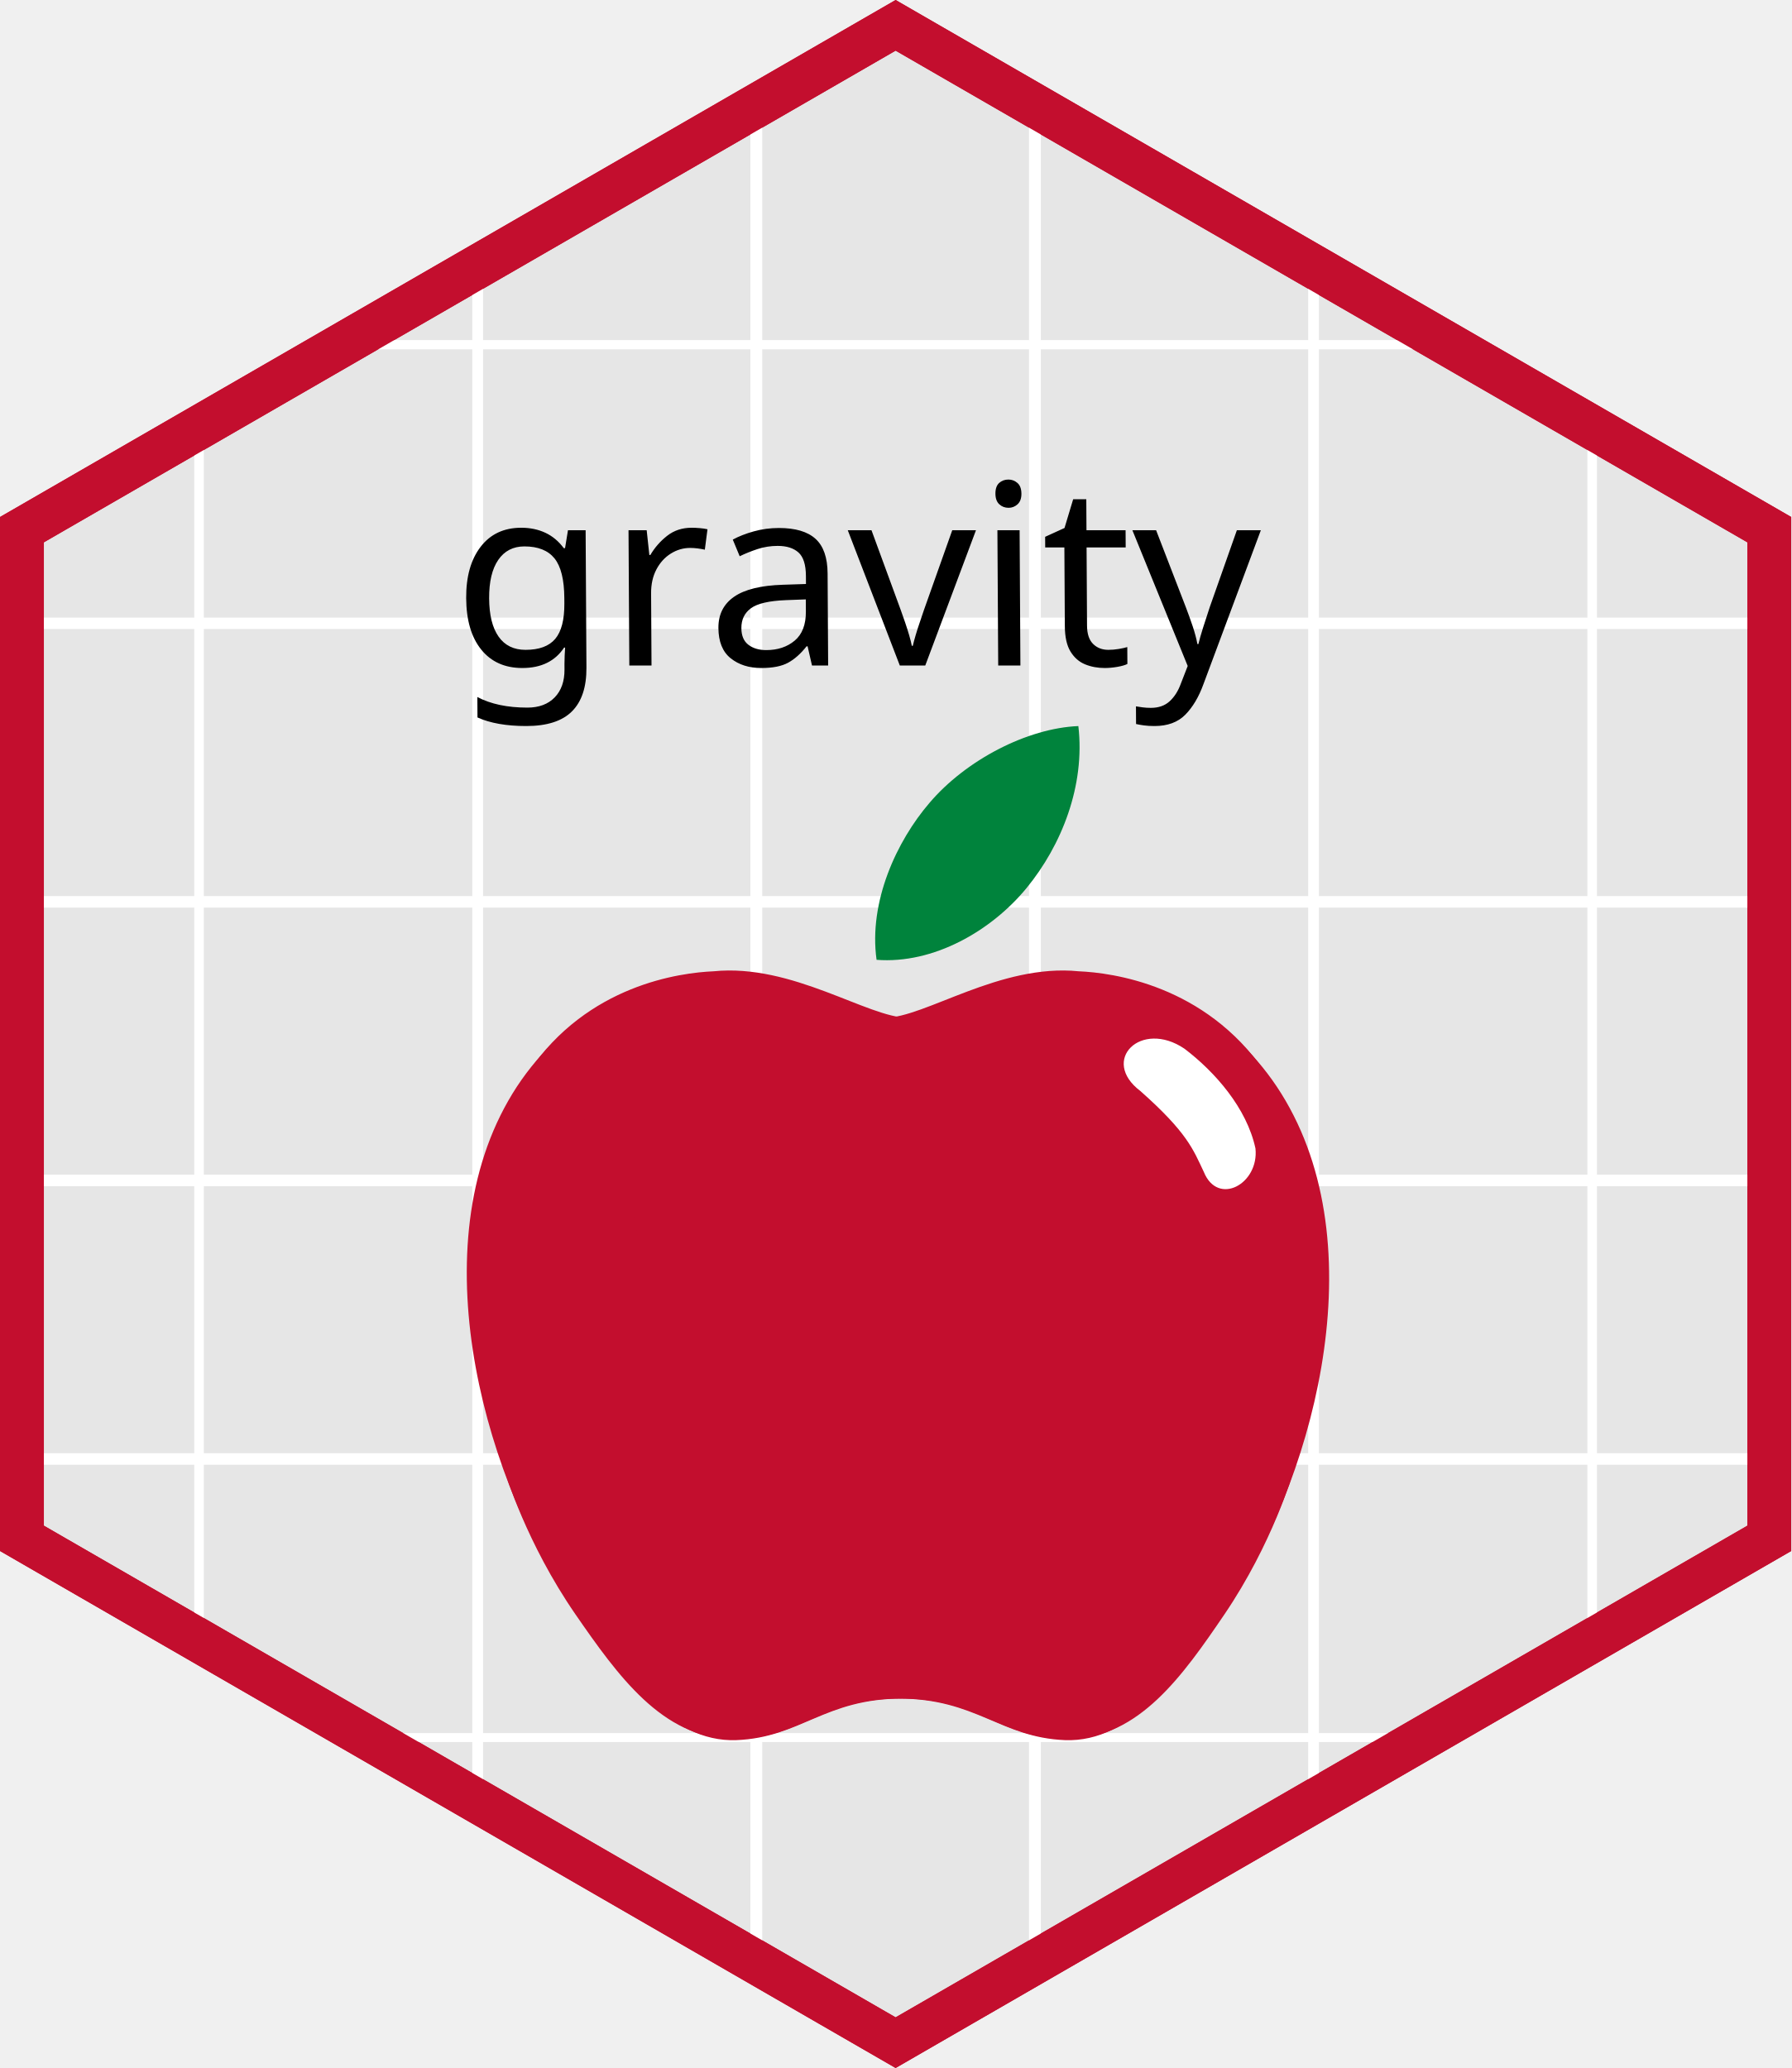
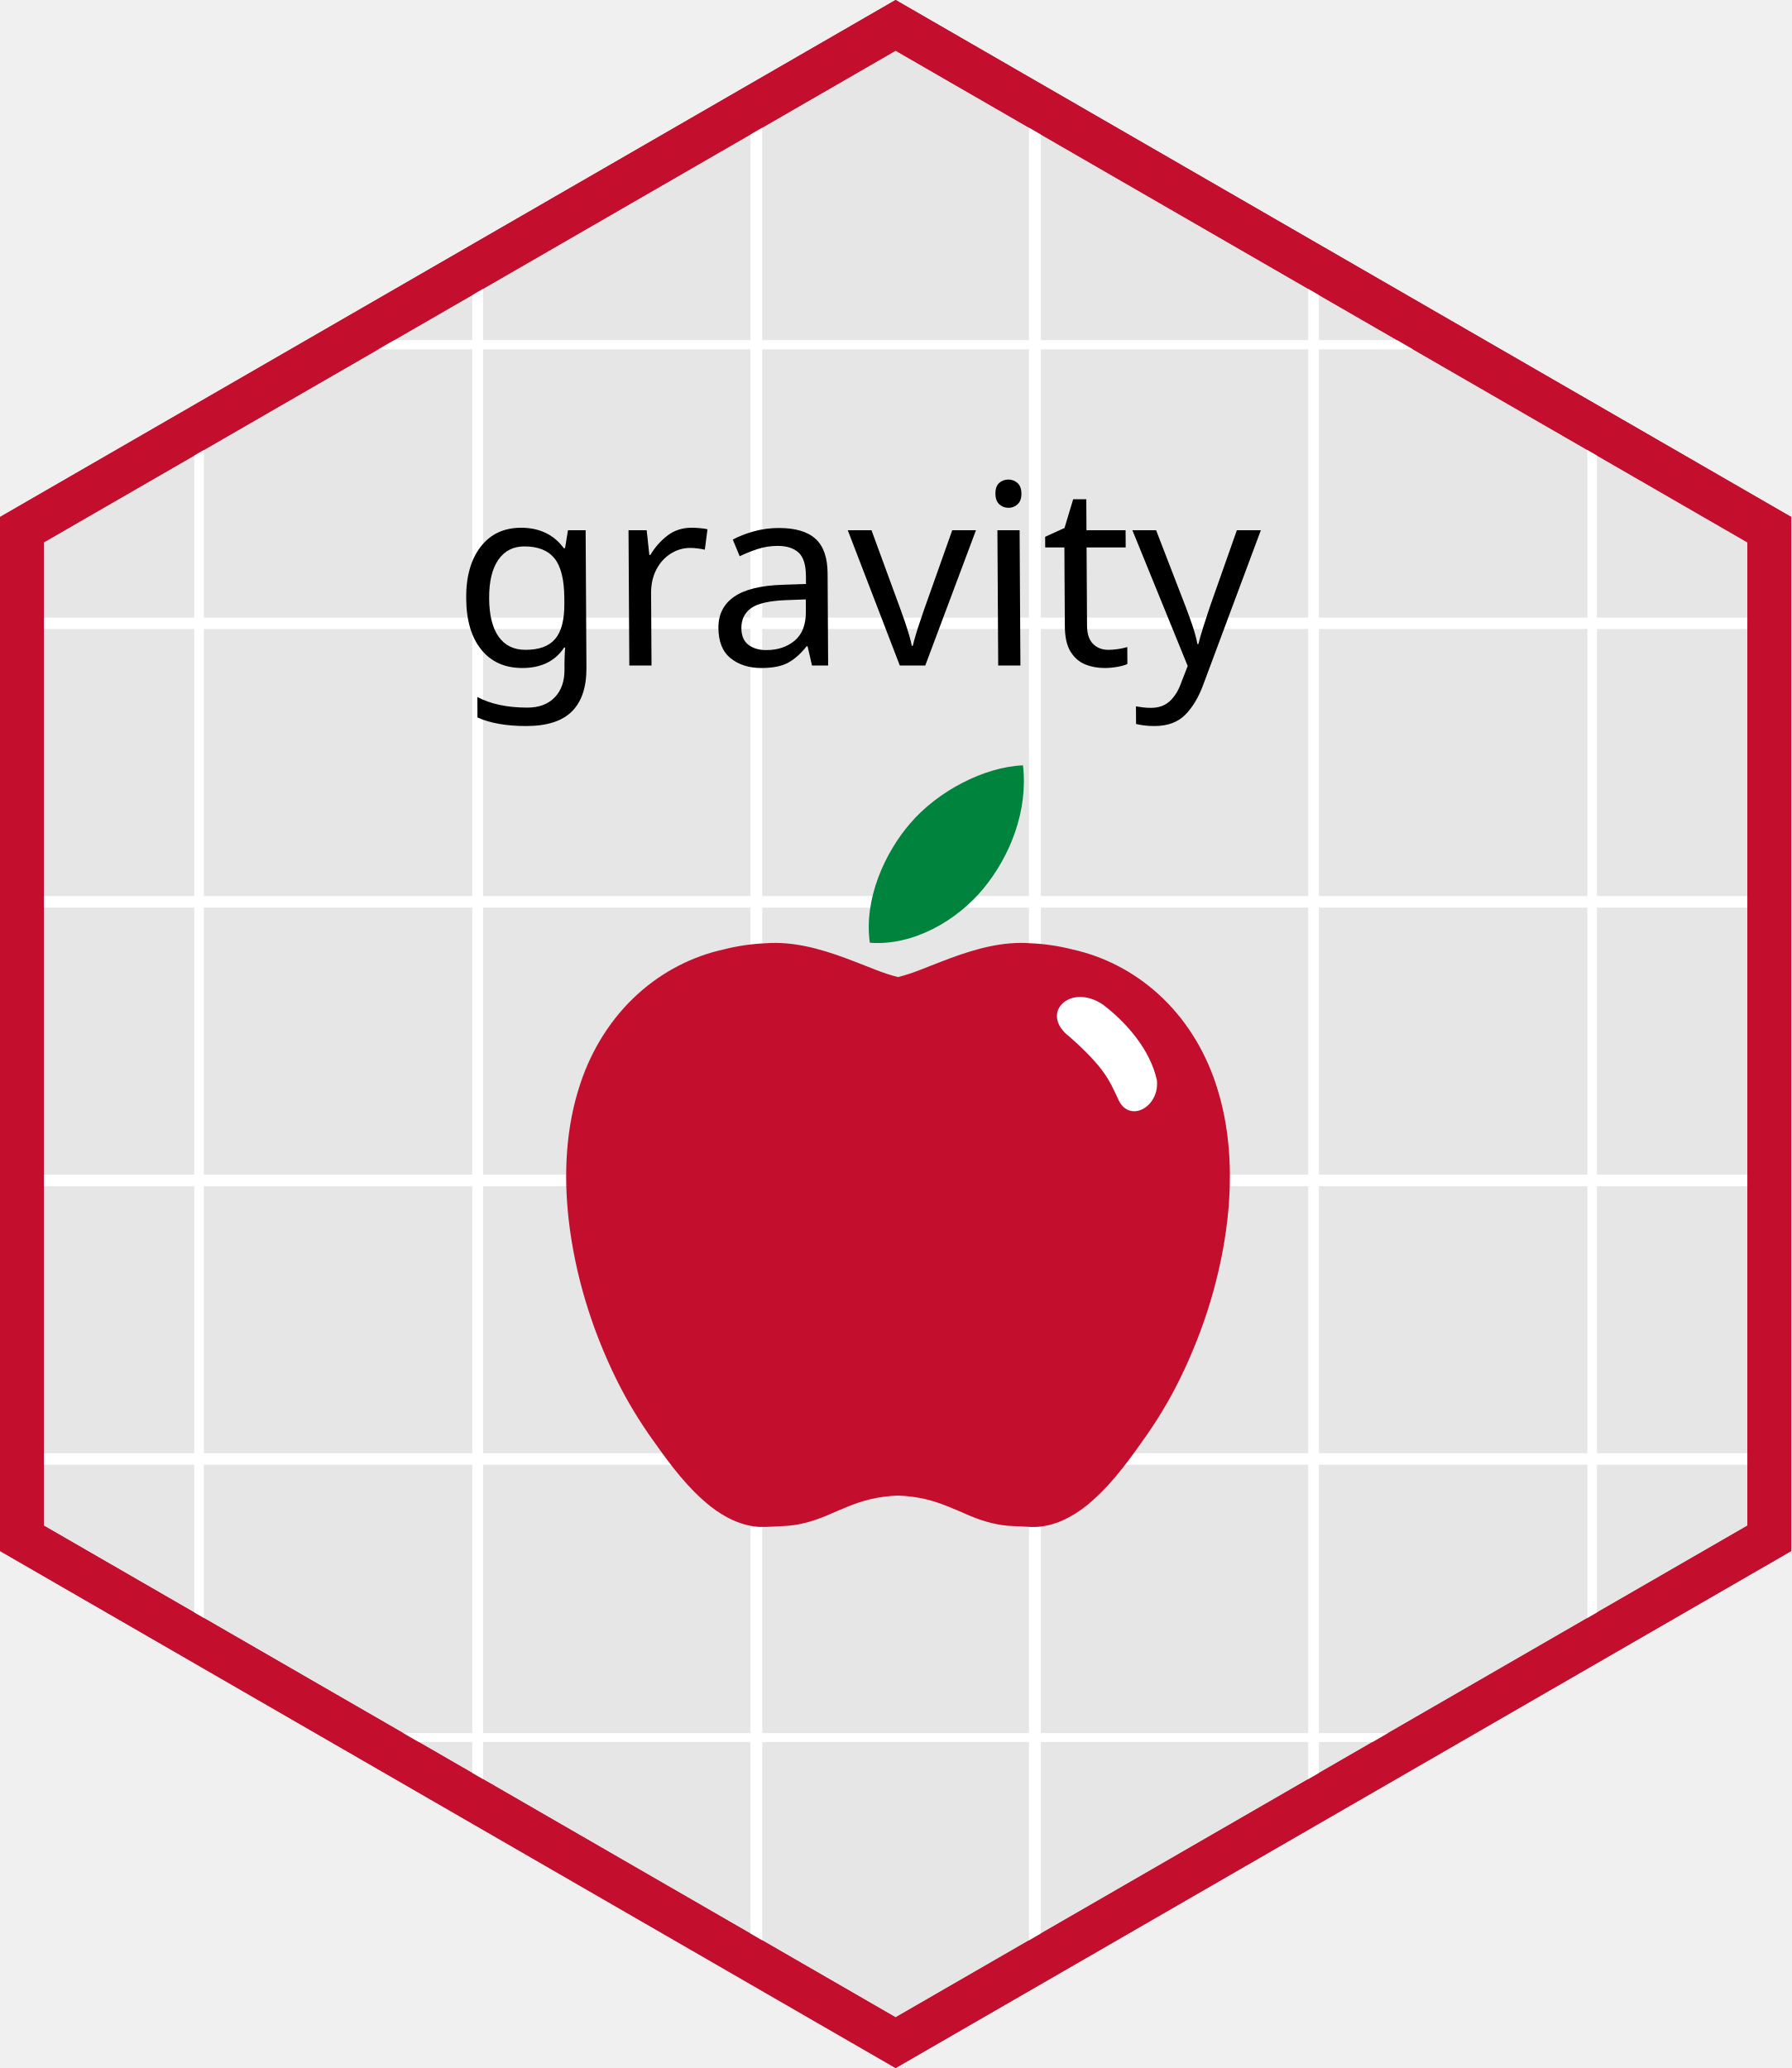
<svg xmlns="http://www.w3.org/2000/svg" version="1.0" width="2635.519" height="3043.236" id="svg2811">
  <defs id="defs2813">
    <clipPath id="clp12">
      <path d="m 45.315,71.927 12.92,0 0,15.867 -12.92,0 0,-15.867 z" id="path184" />
    </clipPath>
    <clipPath id="clp21">
      <path d="m 123.91,72.178 26.23,0 0,15.294 -26.23,0 0,-15.294 z" id="path592" />
    </clipPath>
    <clipPath id="clp9">
      <path d="m 413.96,49.857 31.76,0 0,8.719 -31.76,0 0,-8.719 z" id="path100" />
    </clipPath>
  </defs>
  <g transform="translate(2004.149,-131.7512)" id="layer1">
    <g transform="translate(19.48863,19.49672)" id="g25472">
      <g id="g4353" transform="matrix(0.6757377,0,0,0.6757377,374.4507,977.3331)">
        <g transform="translate(80.54261,0)" id="g4347">
          <path style="fill:#e6e6e6;fill-opacity:1;stroke:#c30e2e;stroke-width:73.993;stroke-miterlimit:4;stroke-dasharray:none;stroke-opacity:1" id="path4524" d="m -4700.408,1269.113 -1701.611,-10e-5 -850.805,-1473.638 850.806,-1473.638 1701.611,10e-5 850.805,1473.638 z" transform="matrix(0,1.290918,-1.290918,0,-1943.308,8137.749)" />
          <g id="g4538" transform="translate(-324.5658,0)">
            <path id="path4526" d="m -444.715,-699.896 0,3321.664" style="fill:none;fill-rule:evenodd;stroke:#ffffff;stroke-width:23.375;stroke-linecap:butt;stroke-linejoin:miter;stroke-miterlimit:4;stroke-dasharray:none;stroke-opacity:1" />
            <path style="fill:none;fill-rule:evenodd;stroke:#ffffff;stroke-width:25.828;stroke-linecap:butt;stroke-linejoin:miter;stroke-miterlimit:4;stroke-dasharray:none;stroke-opacity:1" d="m -1051.382,-1066.785 0,4055.443" id="path4528" />
            <path id="path4530" d="m -1658.05,-1062.754 0,4055.443" style="fill:none;fill-rule:evenodd;stroke:#ffffff;stroke-width:25.828;stroke-linecap:butt;stroke-linejoin:miter;stroke-miterlimit:4;stroke-dasharray:none;stroke-opacity:1" />
            <path style="fill:none;fill-rule:evenodd;stroke:#ffffff;stroke-width:23.587;stroke-linecap:butt;stroke-linejoin:miter;stroke-miterlimit:4;stroke-dasharray:none;stroke-opacity:1" d="m -2264.718,-720.054 0,3382.14" id="path4532" />
            <path id="path4534" d="m -2871.385,-357.196 0,2640.297" style="fill:none;fill-rule:evenodd;stroke:#ffffff;stroke-width:20.84;stroke-linecap:butt;stroke-linejoin:miter;stroke-miterlimit:4;stroke-dasharray:none;stroke-opacity:1" />
            <path style="fill:none;fill-rule:evenodd;stroke:#ffffff;stroke-width:20.872;stroke-linecap:butt;stroke-linejoin:miter;stroke-miterlimit:4;stroke-dasharray:none;stroke-opacity:1" d="m 161.953,-369.292 0,2648.361" id="path4536" />
          </g>
          <g transform="matrix(0,1,-1,0,-692.1394,2341.859)" id="g4546">
            <path style="fill:none;fill-rule:evenodd;stroke:#ffffff;stroke-width:25.086;stroke-linecap:butt;stroke-linejoin:miter;stroke-miterlimit:4;stroke-dasharray:none;stroke-opacity:1" d="M -444.715,-925.674 V 2899.959" id="path4548" />
            <path id="path4550" d="M -1051.382,-957.928 V 2899.959" style="fill:none;fill-rule:evenodd;stroke:#ffffff;stroke-width:25.191;stroke-linecap:butt;stroke-linejoin:miter;stroke-miterlimit:4;stroke-dasharray:none;stroke-opacity:1" />
            <path style="fill:none;fill-rule:evenodd;stroke:#ffffff;stroke-width:25.059;stroke-linecap:butt;stroke-linejoin:miter;stroke-miterlimit:4;stroke-dasharray:none;stroke-opacity:1" d="M -1658.05,-917.61 V 2899.959" id="path4552" />
            <path id="path4554" d="M -2264.718,-901.483 V 2859.642" style="fill:none;fill-rule:evenodd;stroke:#ffffff;stroke-width:24.873;stroke-linecap:butt;stroke-linejoin:miter;stroke-miterlimit:4;stroke-dasharray:none;stroke-opacity:1" />
            <path style="fill:none;fill-rule:evenodd;stroke:#ffffff;stroke-width:20.036;stroke-linecap:butt;stroke-linejoin:miter;stroke-miterlimit:4;stroke-dasharray:none;stroke-opacity:1" d="m -2871.385,-238.736 0,2440.354" id="path4556" />
            <path id="path4558" d="m 161.953,-164.613 0,2303.512" style="fill:none;fill-rule:evenodd;stroke:#ffffff;stroke-width:19.466;stroke-linecap:butt;stroke-linejoin:miter;stroke-miterlimit:4;stroke-dasharray:none;stroke-opacity:1" />
          </g>
          <g id="g4508" transform="matrix(1,0,0.00587999,1,-3829.559,-1.5047149e-6)">
-             <g transform="matrix(0.8458842,0,0,0.8458842,299.0622,386.7558)" id="g4483">
-               <path id="path188" style="fill:#c30e2e;fill-opacity:1;fill-rule:nonzero;stroke:none" d="m 2849.725,1285.735 c -2.962,-330.418 269.863,-489.046 282.205,-496.779 -153.526,-224.612 -392.454,-255.383 -477.692,-259.003 -203.221,-20.569 -396.733,119.629 -499.741,119.629 -103.009,0 -262.294,-116.666 -430.794,-113.375 -221.815,3.291 -426.022,128.843 -540.221,327.292 -230.207,399.365 -58.745,991.255 165.374,1315.42 109.756,158.463 240.409,337 412.2,330.418 165.538,-6.582 228.067,-106.958 427.832,-106.958 199.765,0 256.042,106.958 430.959,103.832 177.88,-3.455 290.762,-161.918 399.694,-320.874 125.717,-183.968 177.715,-362.012 180.677,-371.392 -3.949,-1.645 -346.873,-133.122 -350.494,-528.209" />
+             <g transform="matrix(0.6419933,0,0,0.6419933,719.6523,451.6136)" id="g4483">
              <path d="m 2521.057,315.595 c 91.159,-110.413 152.701,-263.941 135.75,-416.966 -131.321,5.271 -290.267,87.542 -384.557,197.956 -84.412,97.582 -158.459,253.9 -138.393,403.81 146.455,11.354 296.025,-74.549 387.2,-184.8" style="fill:#00833c;fill-opacity:1;fill-rule:nonzero;stroke:none" id="path190" />
-               <path d="m 1518.54,1285.735 c 2.962,-330.418 -269.863,-489.046 -282.205,-496.779 153.526,-224.612 392.454,-255.383 477.692,-259.003 203.221,-20.569 396.733,119.629 499.741,119.629 103.009,0 262.294,-116.666 430.794,-113.375 221.815,3.291 426.022,128.843 540.221,327.292 230.207,399.365 58.745,991.255 -165.374,1315.42 -109.756,158.463 -240.409,337 -412.2,330.418 -165.538,-6.582 -228.067,-106.958 -427.832,-106.958 -199.765,0 -256.042,106.958 -430.959,103.832 -177.88,-3.455 -290.762,-161.918 -399.694,-320.874 -125.717,-183.968 -177.715,-362.012 -180.677,-371.392 3.949,-1.645 346.873,-133.122 350.494,-528.209" style="fill:#c30e2e;fill-opacity:1;fill-rule:nonzero;stroke:none" id="path4307" />
-               <path style="fill:#ffffff;fill-rule:evenodd;stroke:none;stroke-width:1px;stroke-linecap:butt;stroke-linejoin:miter;stroke-opacity:1" d="m 2925.064,729.258 c -111.436,-75.769 -218.562,29.807 -113.894,109.137 120.265,107.249 134.718,150.227 161.822,208.056 35.639,89.248 142.463,30.933 133.306,-60.478 C 3084.464,882.053 3003.777,789.375 2925.064,729.258 Z" id="path4309" />
+               <g id="g112" transform="translate(0.3567117,-60.66535)">
+                 <path id="path60" d="m 1814.814,561.609 c -11.208,-0.074 -22.424,0.268 -33.612,1.086 -48.251,2.168 -96.436,8.998 -143.342,21.004 -107.571,23.503 -208.677,76.1 -290.547,149.711 -91.526,81.596 -158.867,188.591 -198.064,304.445 -50.479,147.462 -59.107,306.477 -42.872,460.645 20.356,189.076 76.255,373.744 159.323,544.59 36.475,74.786 79.705,146.177 128.229,213.745 54.433,77.67 112.029,155.026 186.434,214.883 48.005,38.162 105.714,67.754 167.903,70.97 28.889,0.421 53.834,-1.713 80.026,-2.945 49.721,-1.601 98.364,-15.254 144.278,-34.265 49.977,-21.26 99.722,-44.71 152.661,-57.108 30.523,-6.963 61.681,-10.943 92.924,-12.055 31.229,1.112 62.339,5.092 92.778,12.055 52.793,12.398 102.263,35.848 151.989,57.108 45.69,19.011 94.173,32.664 143.875,34.265 26.851,0.179 55.76,4.094 79.991,2.945 62.227,-3.217 120.283,-32.808 168.737,-70.97 75.109,-59.857 133.615,-137.213 188.961,-214.883 49.319,-67.569 93.388,-138.959 130.743,-213.745 85.077,-170.846 143.148,-355.514 165.727,-544.59 18.048,-154.167 11.29,-313.183 -37.454,-460.645 -37.835,-115.854 -103.917,-222.849 -194.484,-304.445 -81.005,-73.611 -181.492,-126.208 -288.786,-149.711 -46.765,-12.006 -94.87,-18.836 -143.095,-21.004 -11.179,-0.818 -22.391,-1.161 -33.599,-1.086 -92.582,0.795 -181.817,30.189 -267.302,63.234 -48.95,18.162 -96.946,40.407 -147.741,52.611 -50.651,-12.204 -98.382,-34.45 -147.119,-52.611 -85.096,-33.045 -173.985,-62.44 -266.558,-63.234 z" style="fill:#c30e2e;fill-opacity:1;fill-rule:nonzero;stroke:none;stroke-width:1" />
+                 <path id="path4309" d="m 2923.217,771.08 c -111.436,-75.769 -218.562,29.807 -113.894,109.137 120.265,107.249 134.718,150.227 161.822,208.056 35.639,89.248 142.463,30.933 133.306,-60.478 -21.834,-103.919 -102.52,-196.598 -181.233,-256.715 z" style="fill:#ffffff;fill-rule:evenodd;stroke:none;stroke-width:1px;stroke-linecap:butt;stroke-linejoin:miter;stroke-opacity:1" />
+               </g>
            </g>
            <text id="text4502" y="169.055" x="1184.865" style="font-style:normal;font-weight:normal;line-height:0%;font-family:sans-serif;letter-spacing:0px;word-spacing:0px;fill:#000000;fill-opacity:1;stroke:none;stroke-width:1px;stroke-linecap:butt;stroke-linejoin:miter;stroke-opacity:1" xml:space="preserve">
              <tspan style="font-style:normal;font-variant:normal;font-weight:normal;font-stretch:normal;font-size:549.398px;line-height:1.25;font-family:'Ubuntu Mono';-inkscape-font-specification:'Ubuntu Mono'" y="169.055" x="1184.865" id="tspan4504">gravity</tspan>
            </text>
          </g>
          <path transform="matrix(0,1.290918,-1.290918,0,-1943.308,8137.749)" d="m -4700.408,1269.113 -1701.611,-10e-5 -850.805,-1473.638 850.806,-1473.638 1701.611,10e-5 850.805,1473.638 z" id="path4560" style="fill:none;fill-opacity:1;stroke:#c30e2e;stroke-width:73.993;stroke-miterlimit:4;stroke-dasharray:none;stroke-opacity:1" />
        </g>
      </g>
    </g>
  </g>
</svg>
